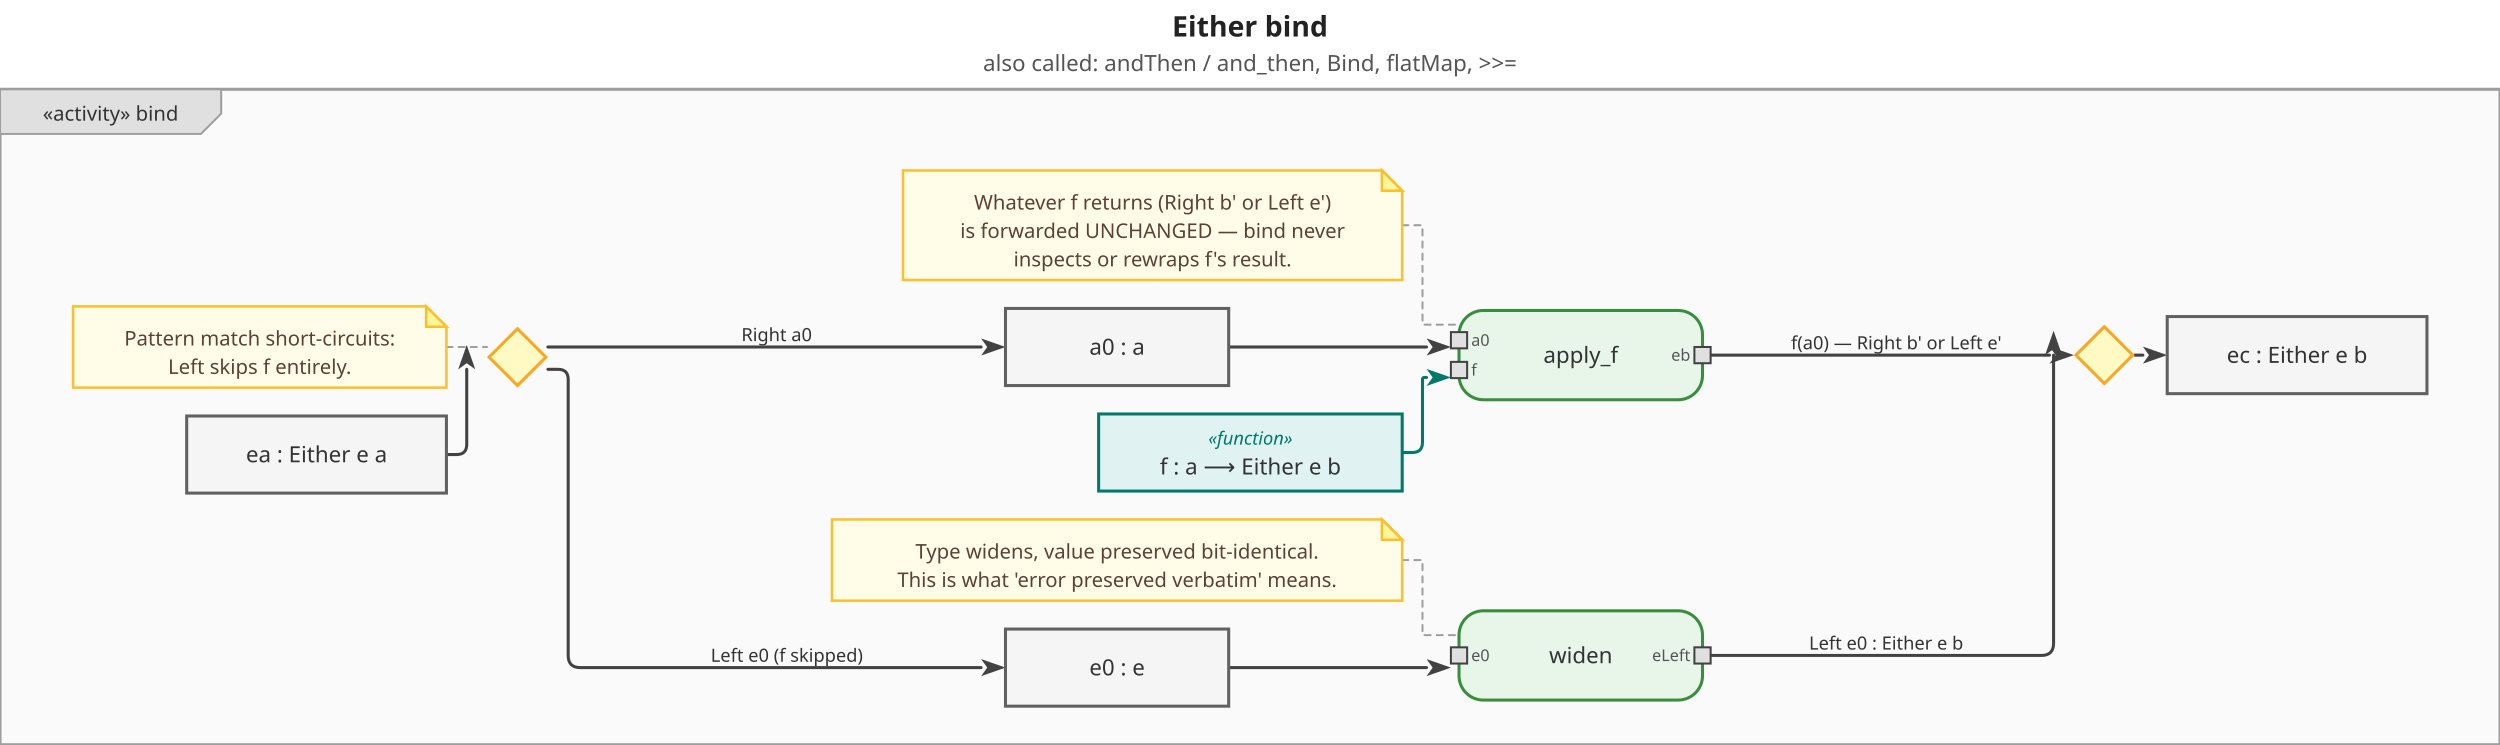
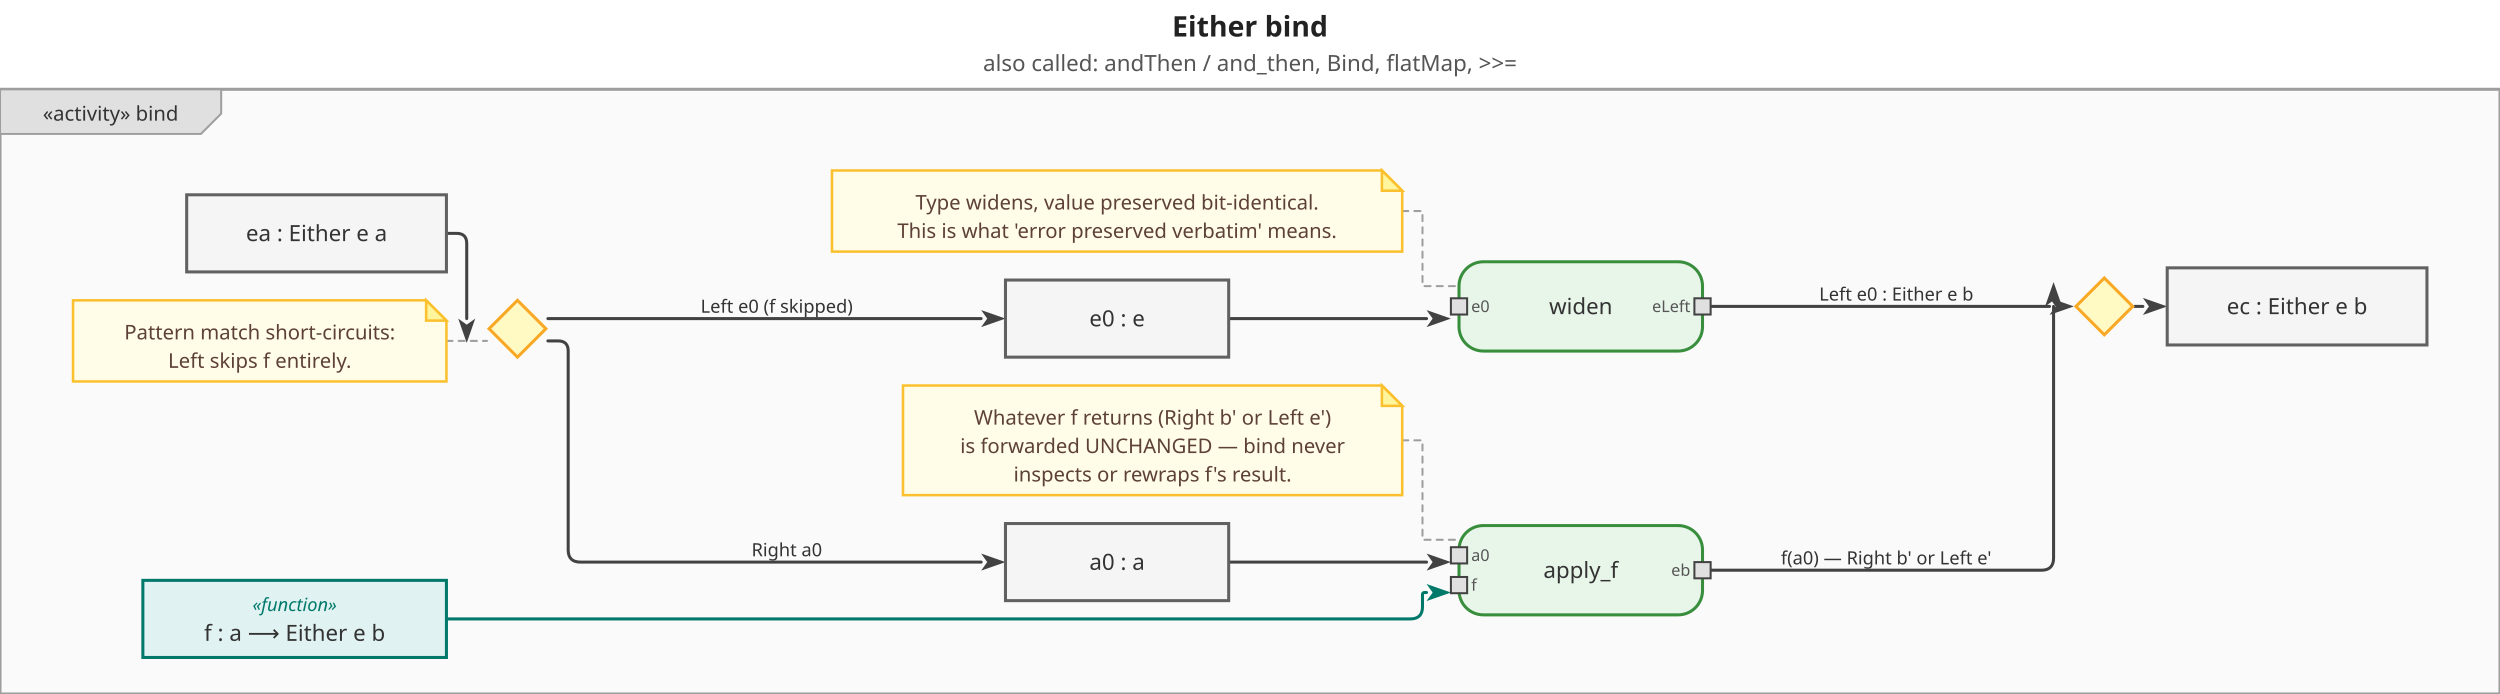
- <svg xmlns="http://www.w3.org/2000/svg" viewBox="0 0 1232 367" width="1232" height="367">
+ <svg xmlns="http://www.w3.org/2000/svg" viewBox="0 0 1232 342" width="1232" height="342">
  <defs>
    <marker id="arrowFilled" viewBox="0 0 10 10" refX="0" refY="5" markerWidth="8" markerHeight="8" orient="auto-start-reverse">
      <path d="M0,1.5 L10,5 L0,8.5 L2.5,5 Z" fill="#424242" />
    </marker>
    <marker id="arrowOpen" viewBox="0 0 10 10" refX="0" refY="5" markerWidth="8" markerHeight="8" orient="auto-start-reverse">
      <path d="M0,1.5 L10,5 L0,8.5" fill="none" stroke="#424242" stroke-width="1.25" />
    </marker>
    <marker id="arrowHof" viewBox="0 0 10 10" refX="0" refY="5" markerWidth="8" markerHeight="8" orient="auto-start-reverse">
      <path d="M0,1.5 L10,5 L0,8.5 L2.5,5 Z" fill="#00796b" />
    </marker>
  </defs>
-   <rect width="1232" height="367" fill="white" />
+   <rect width="1232" height="342" fill="white" />
  <text x="616" y="18" text-anchor="middle" font-size="14" font-weight="bold" font-family="sans-serif" fill="#222">Either bind</text>
  <text x="616" y="35" text-anchor="middle" font-size="11" font-weight="normal" font-family="sans-serif" fill="#555">also called: andThen / and_then, Bind, flatMap, &gt;&gt;=</text>
  <g transform="translate(0,44)">
-     <rect x="0" y="0" width="1232" height="323" fill="#fafafa" stroke="#9e9e9e" stroke-width="1.5" />
+     <rect x="0" y="0" width="1232" height="298" fill="#fafafa" stroke="#9e9e9e" stroke-width="1.5" />
    <g class="diagram-frame-tab tab-activity">
      <path d="M0,0 L109,0 L109,12 L99,22 L0,22 Z" fill="#e0e0e0" stroke="#9e9e9e" stroke-width="1" />
      <text x="54.5" y="12" text-anchor="middle" font-size="10" font-family="sans-serif" dominant-baseline="middle" fill="#333">«activity» bind</text>
    </g>
    <g class="edge">
-       <path d="M220.0,180.0 L225.0,180.0 Q230.0,180.0 230.0,175.0 L230.0,138.0 L230.0,138.0" fill="none" stroke="#424242" stroke-width="1.5" stroke-linejoin="round" stroke-linecap="round" marker-end="url(#arrowFilled)" />
+       <path d="M220.0,71.0 L225.0,71.0 Q230.0,71.0 230.0,76.0 L230.0,113.0 L230.0,113.0" fill="none" stroke="#424242" stroke-width="1.5" stroke-linejoin="round" stroke-linecap="round" marker-end="url(#arrowFilled)" />
    </g>
    <g class="edge">
-       <path d="M270.0,127.0 L483.5,127.0" fill="none" stroke="#424242" stroke-width="1.5" stroke-linejoin="round" stroke-linecap="round" marker-end="url(#arrowFilled)" />
-       <text x="382.75" y="121" text-anchor="middle" dominant-baseline="middle" font-size="9" font-family="sans-serif" fill="#333">Right a0</text>
+       <path d="M270.0,124.0 L275.0,124.0 Q280.0,124.0 280.0,129.0 L280.0,227.0 Q280.0,233.0 286.0,233.0 L483.5,233.0" fill="none" stroke="#424242" stroke-width="1.5" stroke-linejoin="round" stroke-linecap="round" marker-end="url(#arrowFilled)" />
+       <text x="387.75" y="227" text-anchor="middle" dominant-baseline="middle" font-size="9" font-family="sans-serif" fill="#333">Right a0</text>
    </g>
    <g class="edge">
-       <path d="M605.5,127.0 L703.0,127.0" fill="none" stroke="#424242" stroke-width="1.5" stroke-linejoin="round" stroke-linecap="round" marker-end="url(#arrowFilled)" />
+       <path d="M605.5,233.0 L703.0,233.0" fill="none" stroke="#424242" stroke-width="1.5" stroke-linejoin="round" stroke-linecap="round" marker-end="url(#arrowFilled)" />
    </g>
    <g class="edge hof-edge">
-       <path d="M691.0,179.0 L696.0,179.0 Q701.0,179.0 701.0,174.0 L701.0,143.0 Q701.0,142.0 702.0,142.0 L703.0,142.0" fill="none" stroke="#00796b" stroke-width="1.5" stroke-linejoin="round" stroke-linecap="round" marker-end="url(#arrowHof)" />
+       <path d="M220.0,261.0 L695.0,261.0 Q701.0,261.0 701.0,255.0 L701.0,249.0 Q701.0,248.0 702.0,248.0 L703.0,248.0" fill="none" stroke="#00796b" stroke-width="1.5" stroke-linejoin="round" stroke-linecap="round" marker-end="url(#arrowHof)" />
    </g>
    <g class="edge">
-       <path d="M843.0,131.0 L1010.0,131.0" fill="none" stroke="#424242" stroke-width="1.5" stroke-linejoin="round" stroke-linecap="round" marker-end="url(#arrowFilled)" />
-       <text x="934.5" y="125" text-anchor="middle" dominant-baseline="middle" font-size="9" font-family="sans-serif" fill="#333">f(a0) — Right b' or Left e'</text>
+       <path d="M843.0,237.0 L1006.0,237.0 Q1012.0,237.0 1012.0,231.0 L1012.0,107.0 L1012.0,107.0" fill="none" stroke="#424242" stroke-width="1.5" stroke-linejoin="round" stroke-linecap="round" marker-end="url(#arrowFilled)" />
+       <text x="929.5" y="231" text-anchor="middle" dominant-baseline="middle" font-size="9" font-family="sans-serif" fill="#333">f(a0) — Right b' or Left e'</text>
    </g>
    <g class="edge">
-       <path d="M270.0,138.0 L275.0,138.0 Q280.0,138.0 280.0,143.0 L280.0,279.0 Q280.0,285.0 286.0,285.0 L483.5,285.0" fill="none" stroke="#424242" stroke-width="1.5" stroke-linejoin="round" stroke-linecap="round" marker-end="url(#arrowFilled)" />
-       <text x="387.75" y="279" text-anchor="middle" dominant-baseline="middle" font-size="9" font-family="sans-serif" fill="#333">Left e0  (f skipped)</text>
+       <path d="M270.0,113.0 L483.5,113.0" fill="none" stroke="#424242" stroke-width="1.5" stroke-linejoin="round" stroke-linecap="round" marker-end="url(#arrowFilled)" />
+       <text x="382.75" y="107" text-anchor="middle" dominant-baseline="middle" font-size="9" font-family="sans-serif" fill="#333">Left e0  (f skipped)</text>
    </g>
    <g class="edge">
-       <path d="M605.5,285.0 L703.0,285.0" fill="none" stroke="#424242" stroke-width="1.5" stroke-linejoin="round" stroke-linecap="round" marker-end="url(#arrowFilled)" />
+       <path d="M605.5,113.0 L703.0,113.0" fill="none" stroke="#424242" stroke-width="1.5" stroke-linejoin="round" stroke-linecap="round" marker-end="url(#arrowFilled)" />
    </g>
    <g class="edge">
-       <path d="M843.0,279.0 L1006.0,279.0 Q1012.0,279.0 1012.0,273.0 L1012.0,131.0 L1012.0,131.0" fill="none" stroke="#424242" stroke-width="1.5" stroke-linejoin="round" stroke-linecap="round" marker-end="url(#arrowFilled)" />
-       <text x="929.5" y="273" text-anchor="middle" dominant-baseline="middle" font-size="9" font-family="sans-serif" fill="#333">Left e0 : Either e b</text>
+       <path d="M843.0,107.0 L1010.0,107.0" fill="none" stroke="#424242" stroke-width="1.5" stroke-linejoin="round" stroke-linecap="round" marker-end="url(#arrowFilled)" />
+       <text x="934.5" y="101" text-anchor="middle" dominant-baseline="middle" font-size="9" font-family="sans-serif" fill="#333">Left e0 : Either e b</text>
    </g>
    <g class="edge">
-       <path d="M1052.0,131.0 L1056.0,131.0" fill="none" stroke="#424242" stroke-width="1.5" stroke-linejoin="round" stroke-linecap="round" marker-end="url(#arrowFilled)" />
+       <path d="M1052.0,107.0 L1056.0,107.0" fill="none" stroke="#424242" stroke-width="1.5" stroke-linejoin="round" stroke-linecap="round" marker-end="url(#arrowFilled)" />
    </g>
    <g class="edge note-attachment">
-       <path d="M220.0,127.0 L240.0,127.0" fill="none" stroke="#9e9e9e" stroke-width="1" stroke-dasharray="3,3" stroke-linejoin="round" stroke-linecap="round" />
+       <path d="M220.0,124.0 L240.0,124.0" fill="none" stroke="#9e9e9e" stroke-width="1" stroke-dasharray="3,3" stroke-linejoin="round" stroke-linecap="round" />
    </g>
    <g class="edge note-attachment">
-       <path d="M691.0,232.0 L701.0,232.0 L701.0,269.0 L719.0,269.0" fill="none" stroke="#9e9e9e" stroke-width="1" stroke-dasharray="3,3" stroke-linejoin="round" stroke-linecap="round" />
+       <path d="M691.0,60.0 L701.0,60.0 L701.0,97.0 L719.0,97.0" fill="none" stroke="#9e9e9e" stroke-width="1" stroke-dasharray="3,3" stroke-linejoin="round" stroke-linecap="round" />
    </g>
    <g class="edge note-attachment">
-       <path d="M691.0,67.0 L701.0,67.0 L701.0,116.0 L719.0,116.0" fill="none" stroke="#9e9e9e" stroke-width="1" stroke-dasharray="3,3" stroke-linejoin="round" stroke-linecap="round" />
+       <path d="M691.0,173.0 L701.0,173.0 L701.0,222.0 L719.0,222.0" fill="none" stroke="#9e9e9e" stroke-width="1" stroke-dasharray="3,3" stroke-linejoin="round" stroke-linecap="round" />
    </g>
    <g class="action-node">
-       <rect x="719" y="109" width="120" height="44" rx="12" fill="#e8f5e9" stroke="#388e3c" stroke-width="1.5" />
-       <text class="action-label" x="779" y="131" text-anchor="middle" font-size="11" font-family="sans-serif" dominant-baseline="middle" fill="#333">apply_f</text>
+       <rect x="719" y="215" width="120" height="44" rx="12" fill="#e8f5e9" stroke="#388e3c" stroke-width="1.5" />
+       <text class="action-label" x="779" y="237" text-anchor="middle" font-size="11" font-family="sans-serif" dominant-baseline="middle" fill="#333">apply_f</text>
      <g class="pin pin-in">
-         <rect x="715" y="119.667" width="8" height="8" fill="#e0e0e0" stroke="#424242" stroke-width="1" />
-         <text x="725" y="123.667" text-anchor="start" font-size="8" font-family="sans-serif" dominant-baseline="middle" fill="#555">a0</text>
+         <rect x="715" y="225.667" width="8" height="8" fill="#e0e0e0" stroke="#424242" stroke-width="1" />
+         <text x="725" y="229.667" text-anchor="start" font-size="8" font-family="sans-serif" dominant-baseline="middle" fill="#555">a0</text>
      </g>
      <g class="pin pin-in">
-         <rect x="715" y="134.333" width="8" height="8" fill="#e0e0e0" stroke="#424242" stroke-width="1" />
-         <text x="725" y="138.333" text-anchor="start" font-size="8" font-family="sans-serif" dominant-baseline="middle" fill="#555">f</text>
+         <rect x="715" y="240.333" width="8" height="8" fill="#e0e0e0" stroke="#424242" stroke-width="1" />
+         <text x="725" y="244.333" text-anchor="start" font-size="8" font-family="sans-serif" dominant-baseline="middle" fill="#555">f</text>
      </g>
      <g class="pin pin-out">
-         <rect x="835" y="127" width="8" height="8" fill="#e0e0e0" stroke="#424242" stroke-width="1" />
-         <text x="833" y="131" text-anchor="end" font-size="8" font-family="sans-serif" dominant-baseline="middle" fill="#555">eb</text>
+         <rect x="835" y="233" width="8" height="8" fill="#e0e0e0" stroke="#424242" stroke-width="1" />
+         <text x="833" y="237" text-anchor="end" font-size="8" font-family="sans-serif" dominant-baseline="middle" fill="#555">eb</text>
      </g>
    </g>
    <g class="action-node">
-       <rect x="719" y="257" width="120" height="44" rx="12" fill="#e8f5e9" stroke="#388e3c" stroke-width="1.5" />
-       <text class="action-label" x="779" y="279" text-anchor="middle" font-size="11" font-family="sans-serif" dominant-baseline="middle" fill="#333">widen</text>
+       <rect x="719" y="85" width="120" height="44" rx="12" fill="#e8f5e9" stroke="#388e3c" stroke-width="1.5" />
+       <text class="action-label" x="779" y="107" text-anchor="middle" font-size="11" font-family="sans-serif" dominant-baseline="middle" fill="#333">widen</text>
      <g class="pin pin-in">
-         <rect x="715" y="275" width="8" height="8" fill="#e0e0e0" stroke="#424242" stroke-width="1" />
-         <text x="725" y="279" text-anchor="start" font-size="8" font-family="sans-serif" dominant-baseline="middle" fill="#555">e0</text>
+         <rect x="715" y="103" width="8" height="8" fill="#e0e0e0" stroke="#424242" stroke-width="1" />
+         <text x="725" y="107" text-anchor="start" font-size="8" font-family="sans-serif" dominant-baseline="middle" fill="#555">e0</text>
      </g>
      <g class="pin pin-out">
-         <rect x="835" y="275" width="8" height="8" fill="#e0e0e0" stroke="#424242" stroke-width="1" />
-         <text x="833" y="279" text-anchor="end" font-size="8" font-family="sans-serif" dominant-baseline="middle" fill="#555">eLeft</text>
+         <rect x="835" y="103" width="8" height="8" fill="#e0e0e0" stroke="#424242" stroke-width="1" />
+         <text x="833" y="107" text-anchor="end" font-size="8" font-family="sans-serif" dominant-baseline="middle" fill="#555">eLeft</text>
      </g>
    </g>
    <g class="object-node">
-       <rect x="92" y="161" width="128" height="38" fill="#f5f5f5" stroke="#616161" stroke-width="1.5" />
-       <text x="156" y="180" text-anchor="middle" font-size="11" font-family="sans-serif" dominant-baseline="middle" fill="#333">ea : Either e a</text>
+       <rect x="92" y="52" width="128" height="38" fill="#f5f5f5" stroke="#616161" stroke-width="1.5" />
+       <text x="156" y="71" text-anchor="middle" font-size="11" font-family="sans-serif" dominant-baseline="middle" fill="#333">ea : Either e a</text>
    </g>
    <g class="object-node hof">
-       <rect x="541.4" y="160" width="149.6" height="38" fill="#e0f2f1" stroke="#00796b" stroke-width="1.5" />
-       <text x="616.2" y="172" text-anchor="middle" font-size="9" font-style="italic" font-family="sans-serif" dominant-baseline="middle" fill="#00796b">«function»</text>
-       <text x="616.2" y="186" text-anchor="middle" font-size="11" font-family="sans-serif" dominant-baseline="middle" fill="#333">f : a ⟶ Either e b</text>
+       <rect x="70.4" y="242" width="149.6" height="38" fill="#e0f2f1" stroke="#00796b" stroke-width="1.5" />
+       <text x="145.2" y="254" text-anchor="middle" font-size="9" font-style="italic" font-family="sans-serif" dominant-baseline="middle" fill="#00796b">«function»</text>
+       <text x="145.2" y="268" text-anchor="middle" font-size="11" font-family="sans-serif" dominant-baseline="middle" fill="#333">f : a ⟶ Either e b</text>
    </g>
    <g class="object-node">
-       <rect x="495.5" y="108" width="110" height="38" fill="#f5f5f5" stroke="#616161" stroke-width="1.5" />
-       <text x="550.5" y="127" text-anchor="middle" font-size="11" font-family="sans-serif" dominant-baseline="middle" fill="#333">a0 : a</text>
+       <rect x="495.5" y="214" width="110" height="38" fill="#f5f5f5" stroke="#616161" stroke-width="1.5" />
+       <text x="550.5" y="233" text-anchor="middle" font-size="11" font-family="sans-serif" dominant-baseline="middle" fill="#333">a0 : a</text>
    </g>
    <g class="object-node">
-       <rect x="495.5" y="266" width="110" height="38" fill="#f5f5f5" stroke="#616161" stroke-width="1.5" />
-       <text x="550.5" y="285" text-anchor="middle" font-size="11" font-family="sans-serif" dominant-baseline="middle" fill="#333">e0 : e</text>
+       <rect x="495.5" y="94" width="110" height="38" fill="#f5f5f5" stroke="#616161" stroke-width="1.5" />
+       <text x="550.5" y="113" text-anchor="middle" font-size="11" font-family="sans-serif" dominant-baseline="middle" fill="#333">e0 : e</text>
    </g>
    <g class="object-node">
-       <rect x="1068" y="112" width="128" height="38" fill="#f5f5f5" stroke="#616161" stroke-width="1.5" />
-       <text x="1132" y="131" text-anchor="middle" font-size="11" font-family="sans-serif" dominant-baseline="middle" fill="#333">ec : Either e b</text>
+       <rect x="1068" y="88" width="128" height="38" fill="#f5f5f5" stroke="#616161" stroke-width="1.5" />
+       <text x="1132" y="107" text-anchor="middle" font-size="11" font-family="sans-serif" dominant-baseline="middle" fill="#333">ec : Either e b</text>
    </g>
    <g class="decision-node">
-       <polygon points="255,118 269,132 255,146 241,132" fill="#fff9c4" stroke="#f9a825" stroke-width="1.5" />
+       <polygon points="255,104 269,118 255,132 241,118" fill="#fff9c4" stroke="#f9a825" stroke-width="1.5" />
    </g>
    <g class="merge-node">
-       <polygon points="1037,117 1051,131 1037,145 1023,131" fill="#fff9c4" stroke="#f9a825" stroke-width="1.5" />
+       <polygon points="1037,93 1051,107 1037,121 1023,107" fill="#fff9c4" stroke="#f9a825" stroke-width="1.5" />
    </g>
    <g class="note-node">
-       <polygon points="36,107 210,107 220,117 220,147 36,147" fill="#fffde7" stroke="#fbc02d" stroke-width="1.25" />
-       <polygon points="210,107 210,117 220,117" fill="#fff59d" stroke="#fbc02d" stroke-width="1.25" />
-       <text x="128" y="122.8" text-anchor="middle" font-size="10" font-family="sans-serif" dominant-baseline="middle" fill="#5d4037">Pattern match short-circuits:</text>
-       <text x="128" y="136.8" text-anchor="middle" font-size="10" font-family="sans-serif" dominant-baseline="middle" fill="#5d4037">Left skips f entirely.</text>
+       <polygon points="36,104 210,104 220,114 220,144 36,144" fill="#fffde7" stroke="#fbc02d" stroke-width="1.25" />
+       <polygon points="210,104 210,114 220,114" fill="#fff59d" stroke="#fbc02d" stroke-width="1.25" />
+       <text x="128" y="119.8" text-anchor="middle" font-size="10" font-family="sans-serif" dominant-baseline="middle" fill="#5d4037">Pattern match short-circuits:</text>
+       <text x="128" y="133.8" text-anchor="middle" font-size="10" font-family="sans-serif" dominant-baseline="middle" fill="#5d4037">Left skips f entirely.</text>
    </g>
    <g class="note-node">
-       <polygon points="410,212 681,212 691,222 691,252 410,252" fill="#fffde7" stroke="#fbc02d" stroke-width="1.25" />
-       <polygon points="681,212 681,222 691,222" fill="#fff59d" stroke="#fbc02d" stroke-width="1.25" />
-       <text x="550.5" y="227.8" text-anchor="middle" font-size="10" font-family="sans-serif" dominant-baseline="middle" fill="#5d4037">Type widens, value preserved bit-identical.</text>
-       <text x="550.5" y="241.8" text-anchor="middle" font-size="10" font-family="sans-serif" dominant-baseline="middle" fill="#5d4037">This is what 'error preserved verbatim' means.</text>
+       <polygon points="410,40 681,40 691,50 691,80 410,80" fill="#fffde7" stroke="#fbc02d" stroke-width="1.25" />
+       <polygon points="681,40 681,50 691,50" fill="#fff59d" stroke="#fbc02d" stroke-width="1.25" />
+       <text x="550.5" y="55.8" text-anchor="middle" font-size="10" font-family="sans-serif" dominant-baseline="middle" fill="#5d4037">Type widens, value preserved bit-identical.</text>
+       <text x="550.5" y="69.8" text-anchor="middle" font-size="10" font-family="sans-serif" dominant-baseline="middle" fill="#5d4037">This is what 'error preserved verbatim' means.</text>
    </g>
    <g class="note-node">
-       <polygon points="445,40 681,40 691,50 691,94 445,94" fill="#fffde7" stroke="#fbc02d" stroke-width="1.25" />
-       <polygon points="681,40 681,50 691,50" fill="#fff59d" stroke="#fbc02d" stroke-width="1.25" />
-       <text x="568" y="55.8" text-anchor="middle" font-size="10" font-family="sans-serif" dominant-baseline="middle" fill="#5d4037">Whatever f returns (Right b' or Left e')</text>
-       <text x="568" y="69.8" text-anchor="middle" font-size="10" font-family="sans-serif" dominant-baseline="middle" fill="#5d4037">is forwarded UNCHANGED — bind never</text>
-       <text x="568" y="83.8" text-anchor="middle" font-size="10" font-family="sans-serif" dominant-baseline="middle" fill="#5d4037">inspects or rewraps f's result.</text>
+       <polygon points="445,146 681,146 691,156 691,200 445,200" fill="#fffde7" stroke="#fbc02d" stroke-width="1.25" />
+       <polygon points="681,146 681,156 691,156" fill="#fff59d" stroke="#fbc02d" stroke-width="1.25" />
+       <text x="568" y="161.8" text-anchor="middle" font-size="10" font-family="sans-serif" dominant-baseline="middle" fill="#5d4037">Whatever f returns (Right b' or Left e')</text>
+       <text x="568" y="175.8" text-anchor="middle" font-size="10" font-family="sans-serif" dominant-baseline="middle" fill="#5d4037">is forwarded UNCHANGED — bind never</text>
+       <text x="568" y="189.8" text-anchor="middle" font-size="10" font-family="sans-serif" dominant-baseline="middle" fill="#5d4037">inspects or rewraps f's result.</text>
    </g>
  </g>
</svg>
